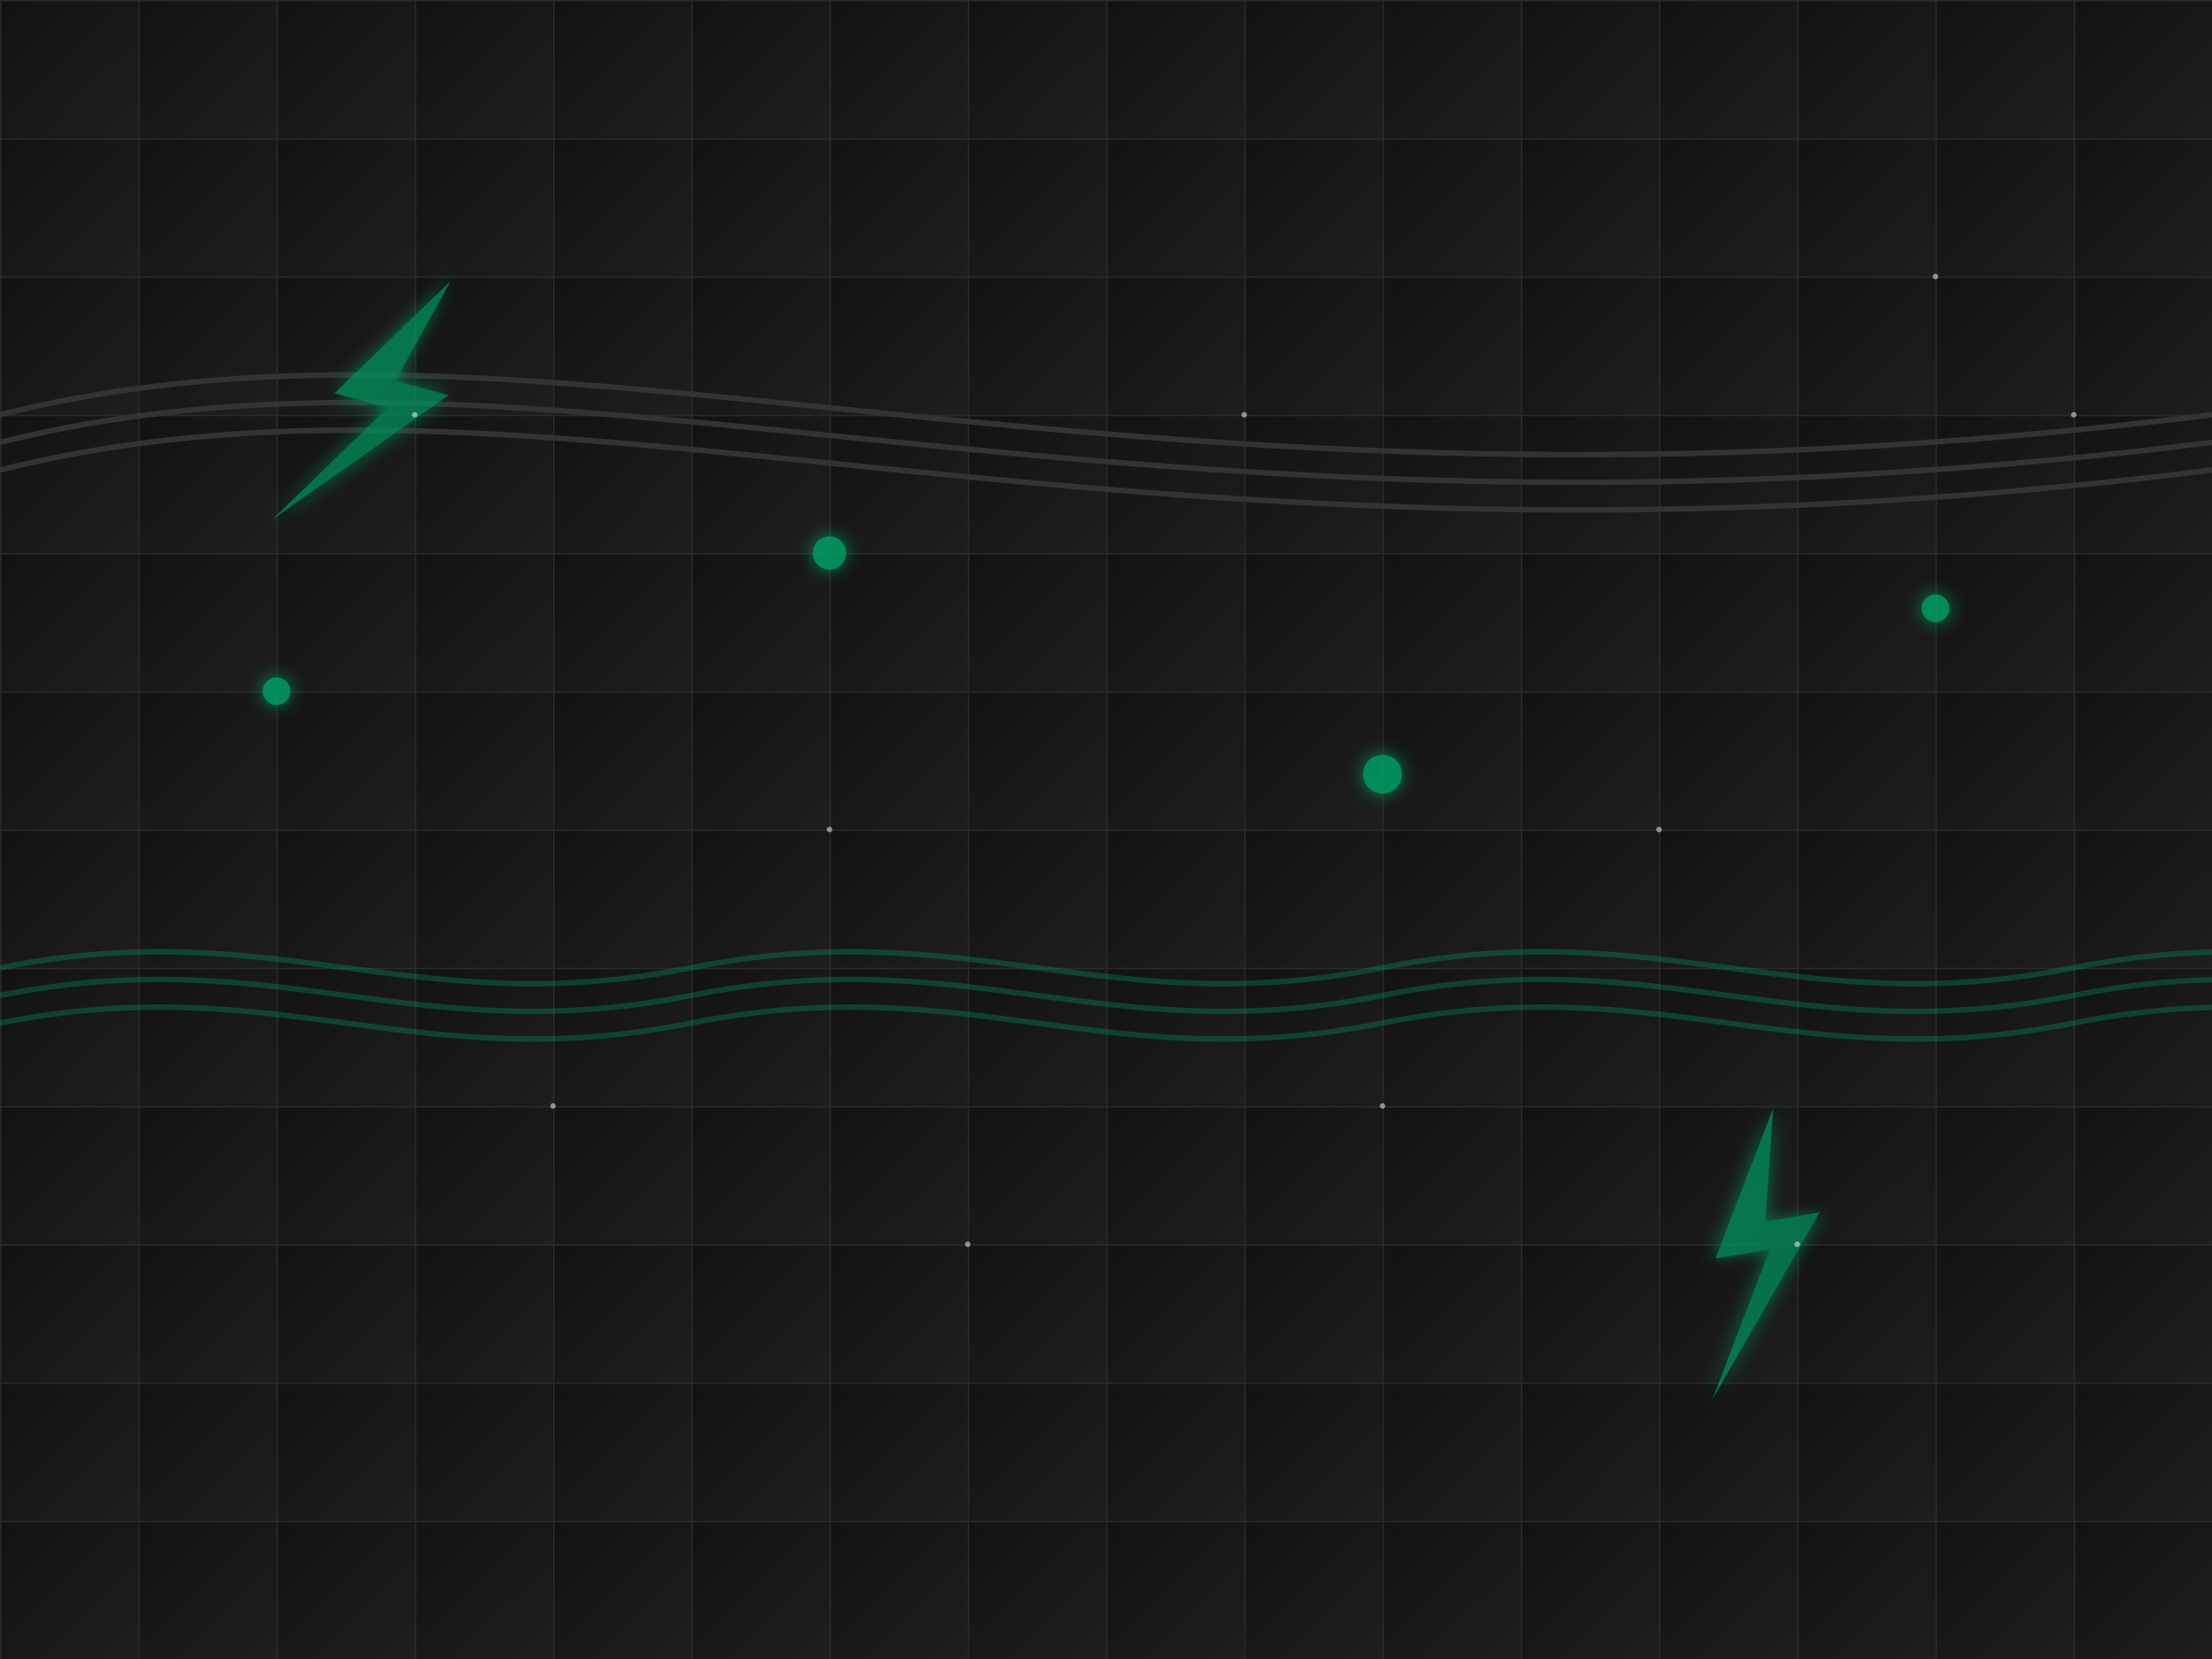
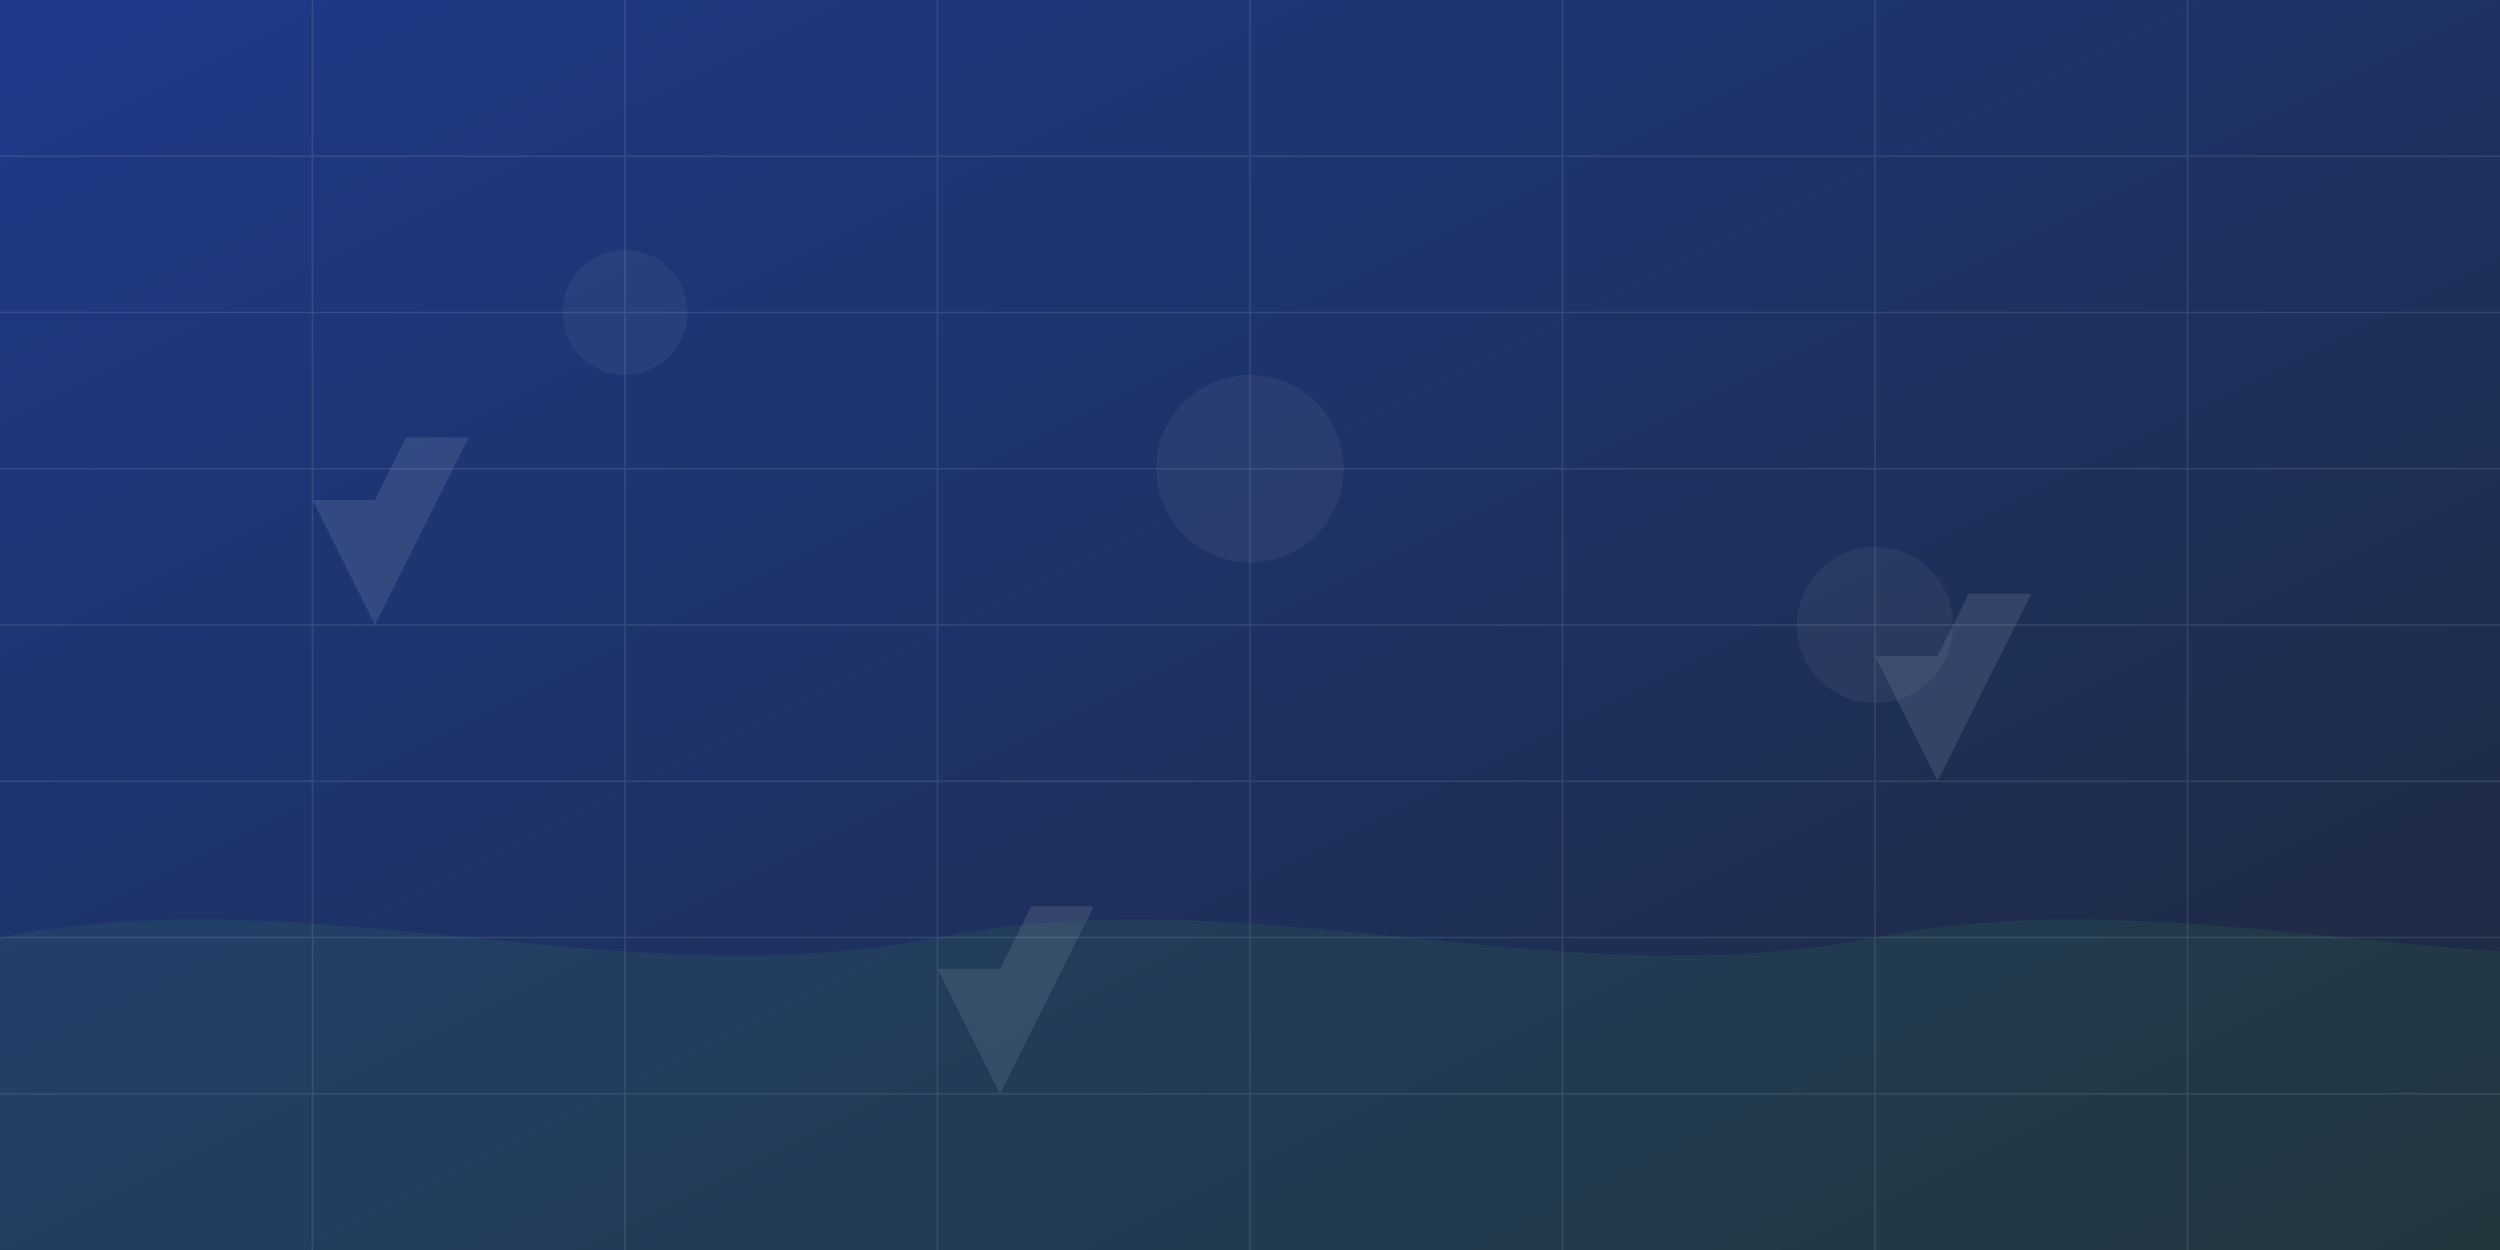
- <svg xmlns="http://www.w3.org/2000/svg" width="800" height="600">
+ <svg xmlns="http://www.w3.org/2000/svg" width="800px" height="400px" viewBox="0 0 800 400" version="1.1">
  <defs>
-     <linearGradient id="grid-gradient" x1="0%" y1="0%" x2="100%" y2="100%">
-       <stop offset="0%" stop-color="#121212" stop-opacity="1" />
-       <stop offset="100%" stop-color="#1E1E1E" stop-opacity="1" />
-     </linearGradient>
-     <pattern id="grid" width="50" height="50" patternUnits="userSpaceOnUse">
-       <rect width="50" height="50" fill="url(#grid-gradient)" />
-       <path d="M 50 0 L 0 0 0 50" fill="none" stroke="#2A2A2A" stroke-width="1" />
-     </pattern>
-     <filter id="glow" x="-50%" y="-50%" width="200%" height="200%">
-       <feGaussianBlur stdDeviation="3" result="blur" />
-       <feComposite in="SourceGraphic" in2="blur" operator="over" />
-     </filter>
-     <linearGradient id="bolt-gradient" x1="0%" y1="0%" x2="100%" y2="100%">
-       <stop offset="0%" stop-color="#00A86B" stop-opacity="1" />
-       <stop offset="100%" stop-color="#008C59" stop-opacity="1" />
+     <linearGradient x1="0%" y1="0%" x2="100%" y2="100%" id="linearGradient-1">
+       <stop stop-color="#1E3A8A" offset="0%" />
+       <stop stop-color="#1E293B" offset="100%" />
    </linearGradient>
  </defs>
-   <rect width="100%" height="100%" fill="url(#grid)" />
-   <path d="M 0 150 C 200 100, 400 200, 800 150" stroke="#333333" stroke-width="2" fill="none" />
-   <path d="M 0 160 C 200 110, 400 210, 800 160" stroke="#333333" stroke-width="2" fill="none" />
-   <path d="M 0 170 C 200 120, 400 220, 800 170" stroke="#333333" stroke-width="2" fill="none" />
-   <path d="M 0 350 C 100 330, 150 370, 250 350 C 350 330, 400 370, 500 350 C 600 330, 650 370, 750 350 C 850 330, 900 370, 1000 350" stroke="#00A86B" stroke-width="2" fill="none" opacity="0.3" />
-   <path d="M 0 360 C 100 340, 150 380, 250 360 C 350 340, 400 380, 500 360 C 600 340, 650 380, 750 360 C 850 340, 900 380, 1000 360" stroke="#00A86B" stroke-width="2" fill="none" opacity="0.3" />
-   <path d="M 0 370 C 100 350, 150 390, 250 370 C 350 350, 400 390, 500 370 C 600 350, 650 390, 750 370 C 850 350, 900 390, 1000 370" stroke="#00A86B" stroke-width="2" fill="none" opacity="0.3" />
-   <path d="M 150 100 L 120 150 L 140 150 L 110 200 L 160 140 L 140 140 Z" fill="url(#bolt-gradient)" filter="url(#glow)" opacity="0.7" transform="rotate(15, 150, 150)" />
-   <path d="M 650 400 L 620 450 L 640 450 L 610 500 L 660 440 L 640 440 Z" fill="url(#bolt-gradient)" filter="url(#glow)" opacity="0.7" transform="rotate(-10, 650, 450)" />
-   <circle cx="100" cy="250" r="5" fill="#00A86B" filter="url(#glow)" opacity="0.8" />
-   <circle cx="300" cy="200" r="6" fill="#00A86B" filter="url(#glow)" opacity="0.8" />
-   <circle cx="500" cy="280" r="7" fill="#00A86B" filter="url(#glow)" opacity="0.8" />
-   <circle cx="700" cy="220" r="5" fill="#00A86B" filter="url(#glow)" opacity="0.8" />
-   <circle cx="150" cy="150" r="1" fill="#FFFFFF" opacity="0.5" />
-   <circle cx="300" cy="300" r="1" fill="#FFFFFF" opacity="0.5" />
-   <circle cx="450" cy="150" r="1" fill="#FFFFFF" opacity="0.5" />
-   <circle cx="600" cy="300" r="1" fill="#FFFFFF" opacity="0.5" />
-   <circle cx="750" cy="150" r="1" fill="#FFFFFF" opacity="0.5" />
-   <circle cx="200" cy="400" r="1" fill="#FFFFFF" opacity="0.5" />
-   <circle cx="350" cy="450" r="1" fill="#FFFFFF" opacity="0.5" />
-   <circle cx="500" cy="400" r="1" fill="#FFFFFF" opacity="0.5" />
-   <circle cx="650" cy="450" r="1" fill="#FFFFFF" opacity="0.5" />
-   <circle cx="700" cy="100" r="1" fill="#FFFFFF" opacity="0.5" />
+   <g stroke="none" stroke-width="1" fill="none" fill-rule="evenodd">
+     <rect fill="url(#linearGradient-1)" x="0" y="0" width="800" height="400" />
+     <g transform="translate(100, 100)" fill="#FFFFFF" opacity="0.1">
+       <path d="M50,0 L30,40 L50,40 L20,100 L0,60 L20,60 Z" />
+     </g>
+     <g transform="translate(600, 150)" fill="#FFFFFF" opacity="0.1">
+       <path d="M50,0 L30,40 L50,40 L20,100 L0,60 L20,60 Z" />
+     </g>
+     <g transform="translate(300, 250)" fill="#FFFFFF" opacity="0.1">
+       <path d="M50,0 L30,40 L50,40 L20,100 L0,60 L20,60 Z" />
+     </g>
+     <path d="M0,300 C100,280 200,320 300,300 C400,280 500,320 600,300 C700,280 800,320 900,300 L900,400 L0,400 Z" fill="#4CAF50" opacity="0.1" />
+     <circle cx="200" cy="100" r="20" fill="#FFFFFF" opacity="0.05" />
+     <circle cx="400" cy="150" r="30" fill="#FFFFFF" opacity="0.05" />
+     <circle cx="600" cy="200" r="25" fill="#FFFFFF" opacity="0.05" />
+     <g stroke="#FFFFFF" stroke-width="0.5" opacity="0.1">
+       <line x1="0" y1="50" x2="800" y2="50" />
+       <line x1="0" y1="100" x2="800" y2="100" />
+       <line x1="0" y1="150" x2="800" y2="150" />
+       <line x1="0" y1="200" x2="800" y2="200" />
+       <line x1="0" y1="250" x2="800" y2="250" />
+       <line x1="0" y1="300" x2="800" y2="300" />
+       <line x1="0" y1="350" x2="800" y2="350" />
+       <line x1="100" y1="0" x2="100" y2="400" />
+       <line x1="200" y1="0" x2="200" y2="400" />
+       <line x1="300" y1="0" x2="300" y2="400" />
+       <line x1="400" y1="0" x2="400" y2="400" />
+       <line x1="500" y1="0" x2="500" y2="400" />
+       <line x1="600" y1="0" x2="600" y2="400" />
+       <line x1="700" y1="0" x2="700" y2="400" />
+     </g>
+   </g>
</svg>
